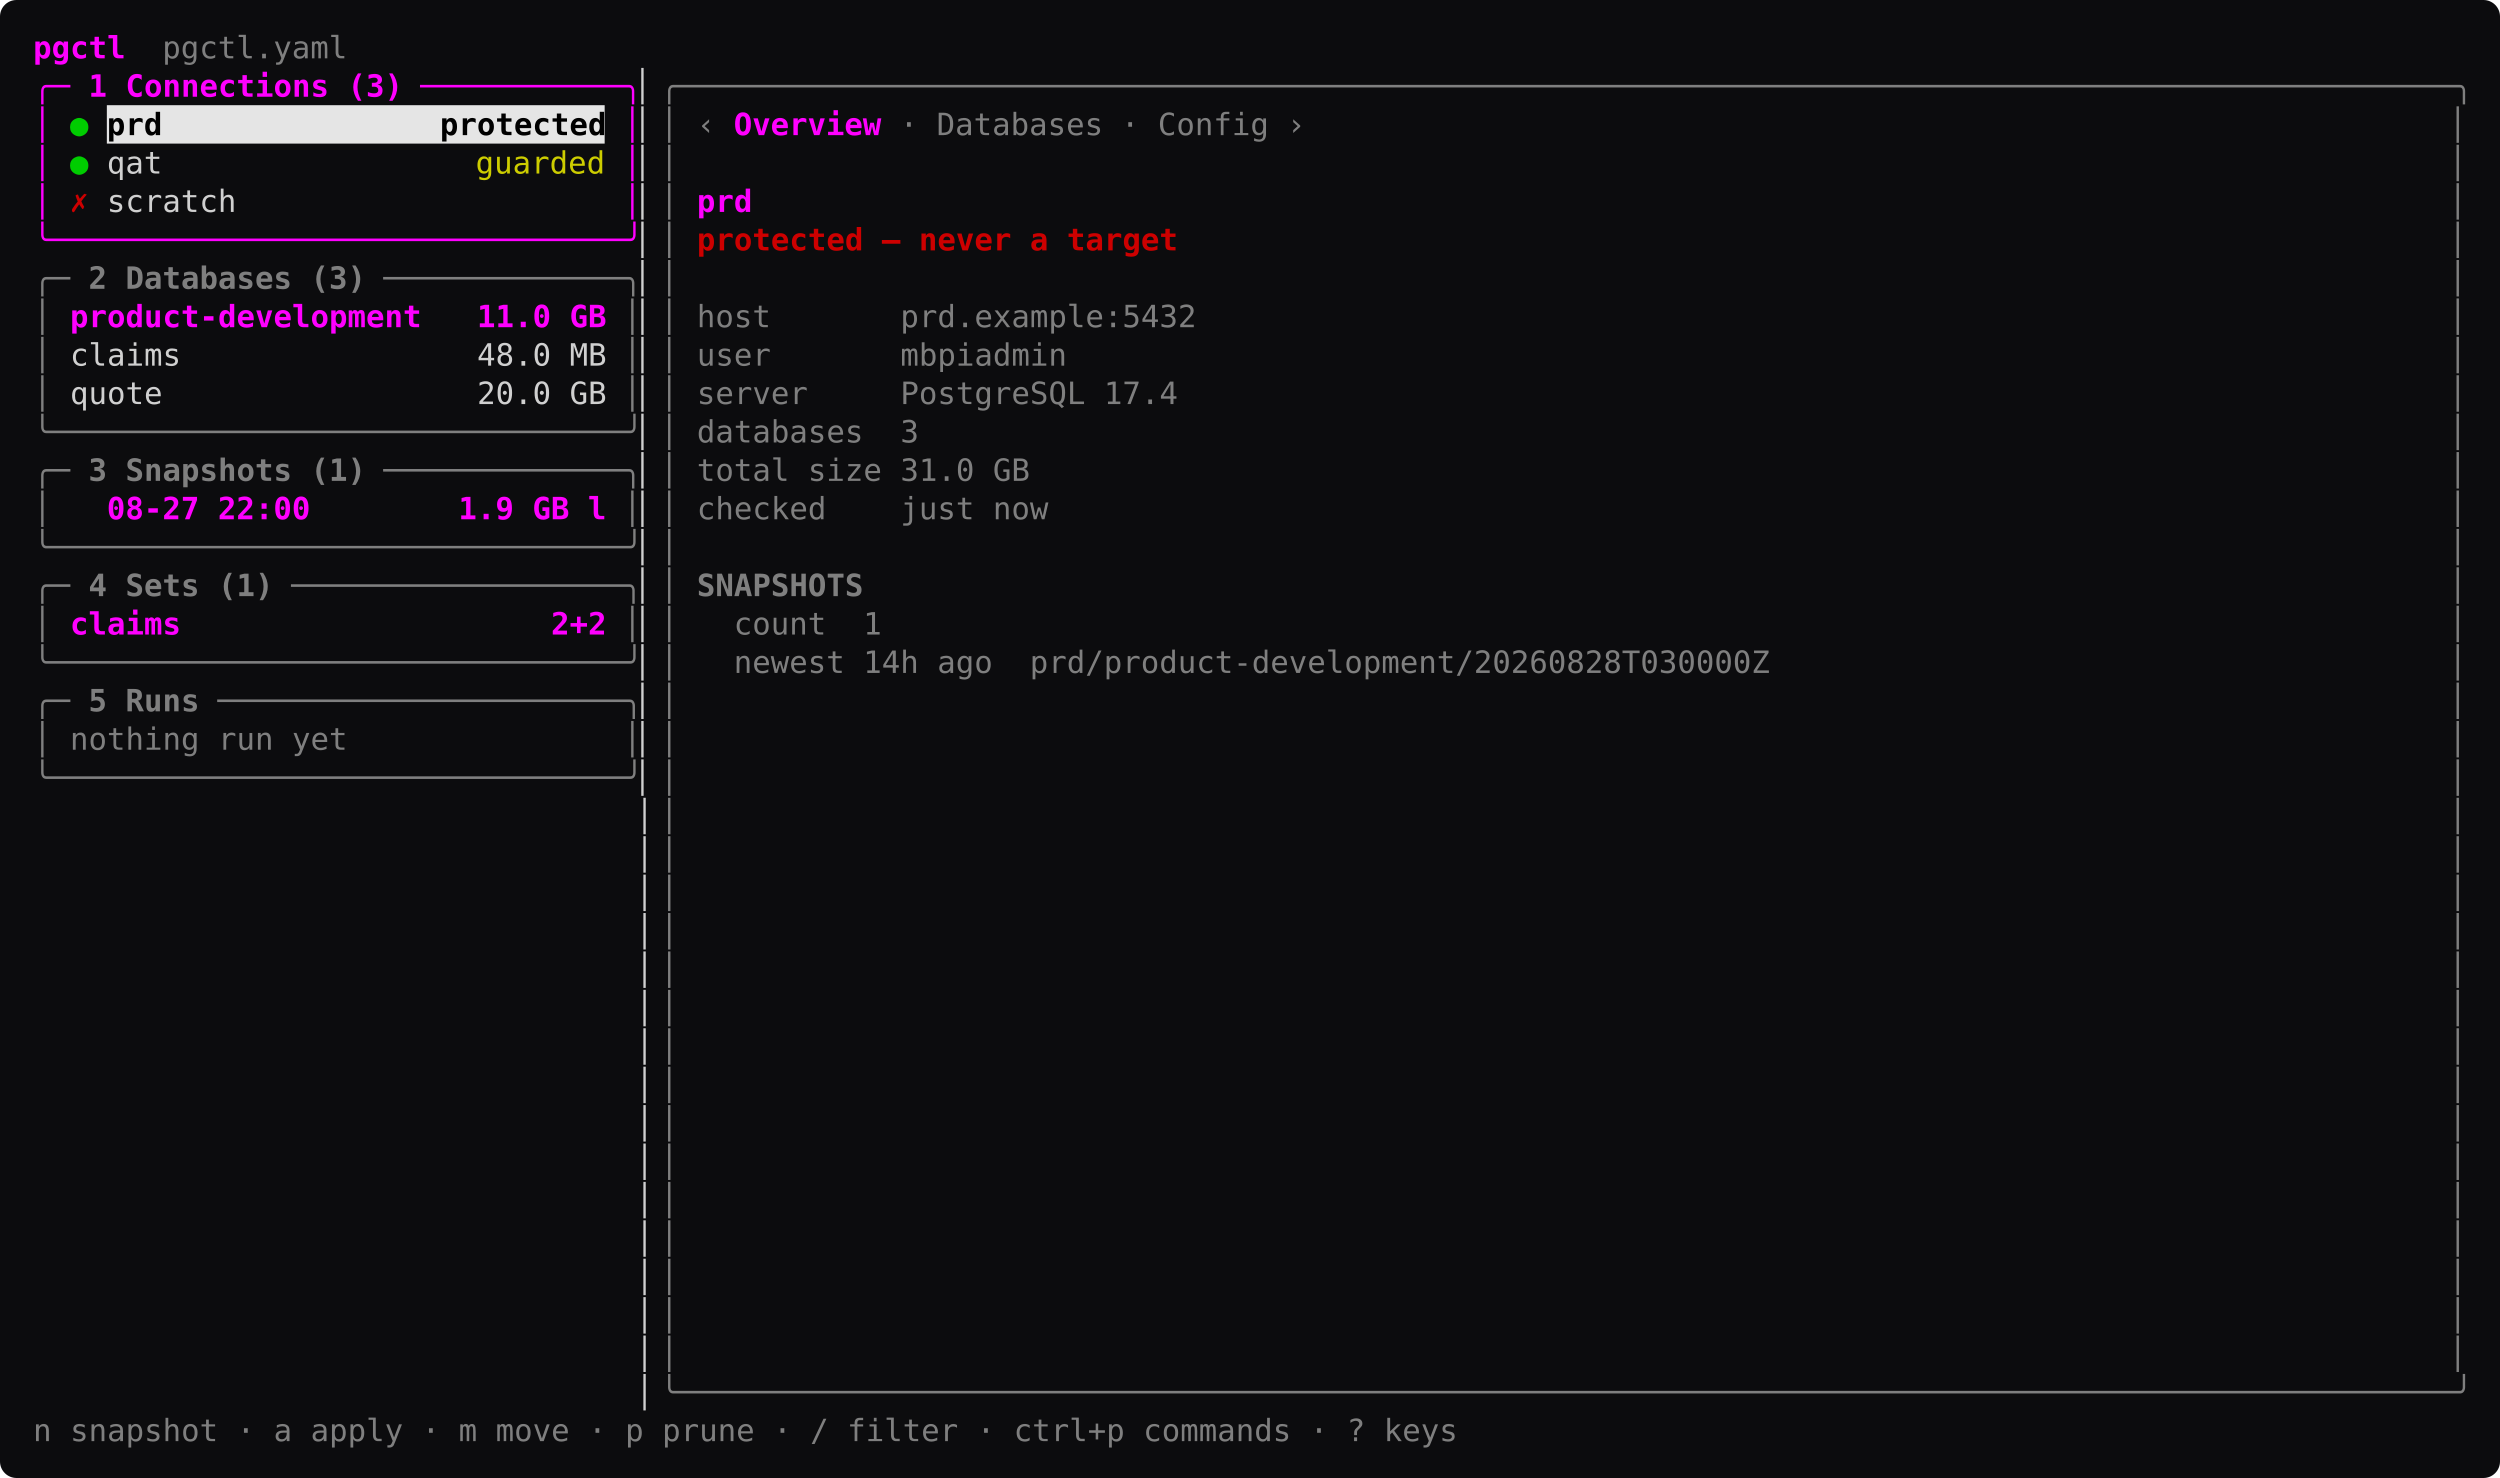
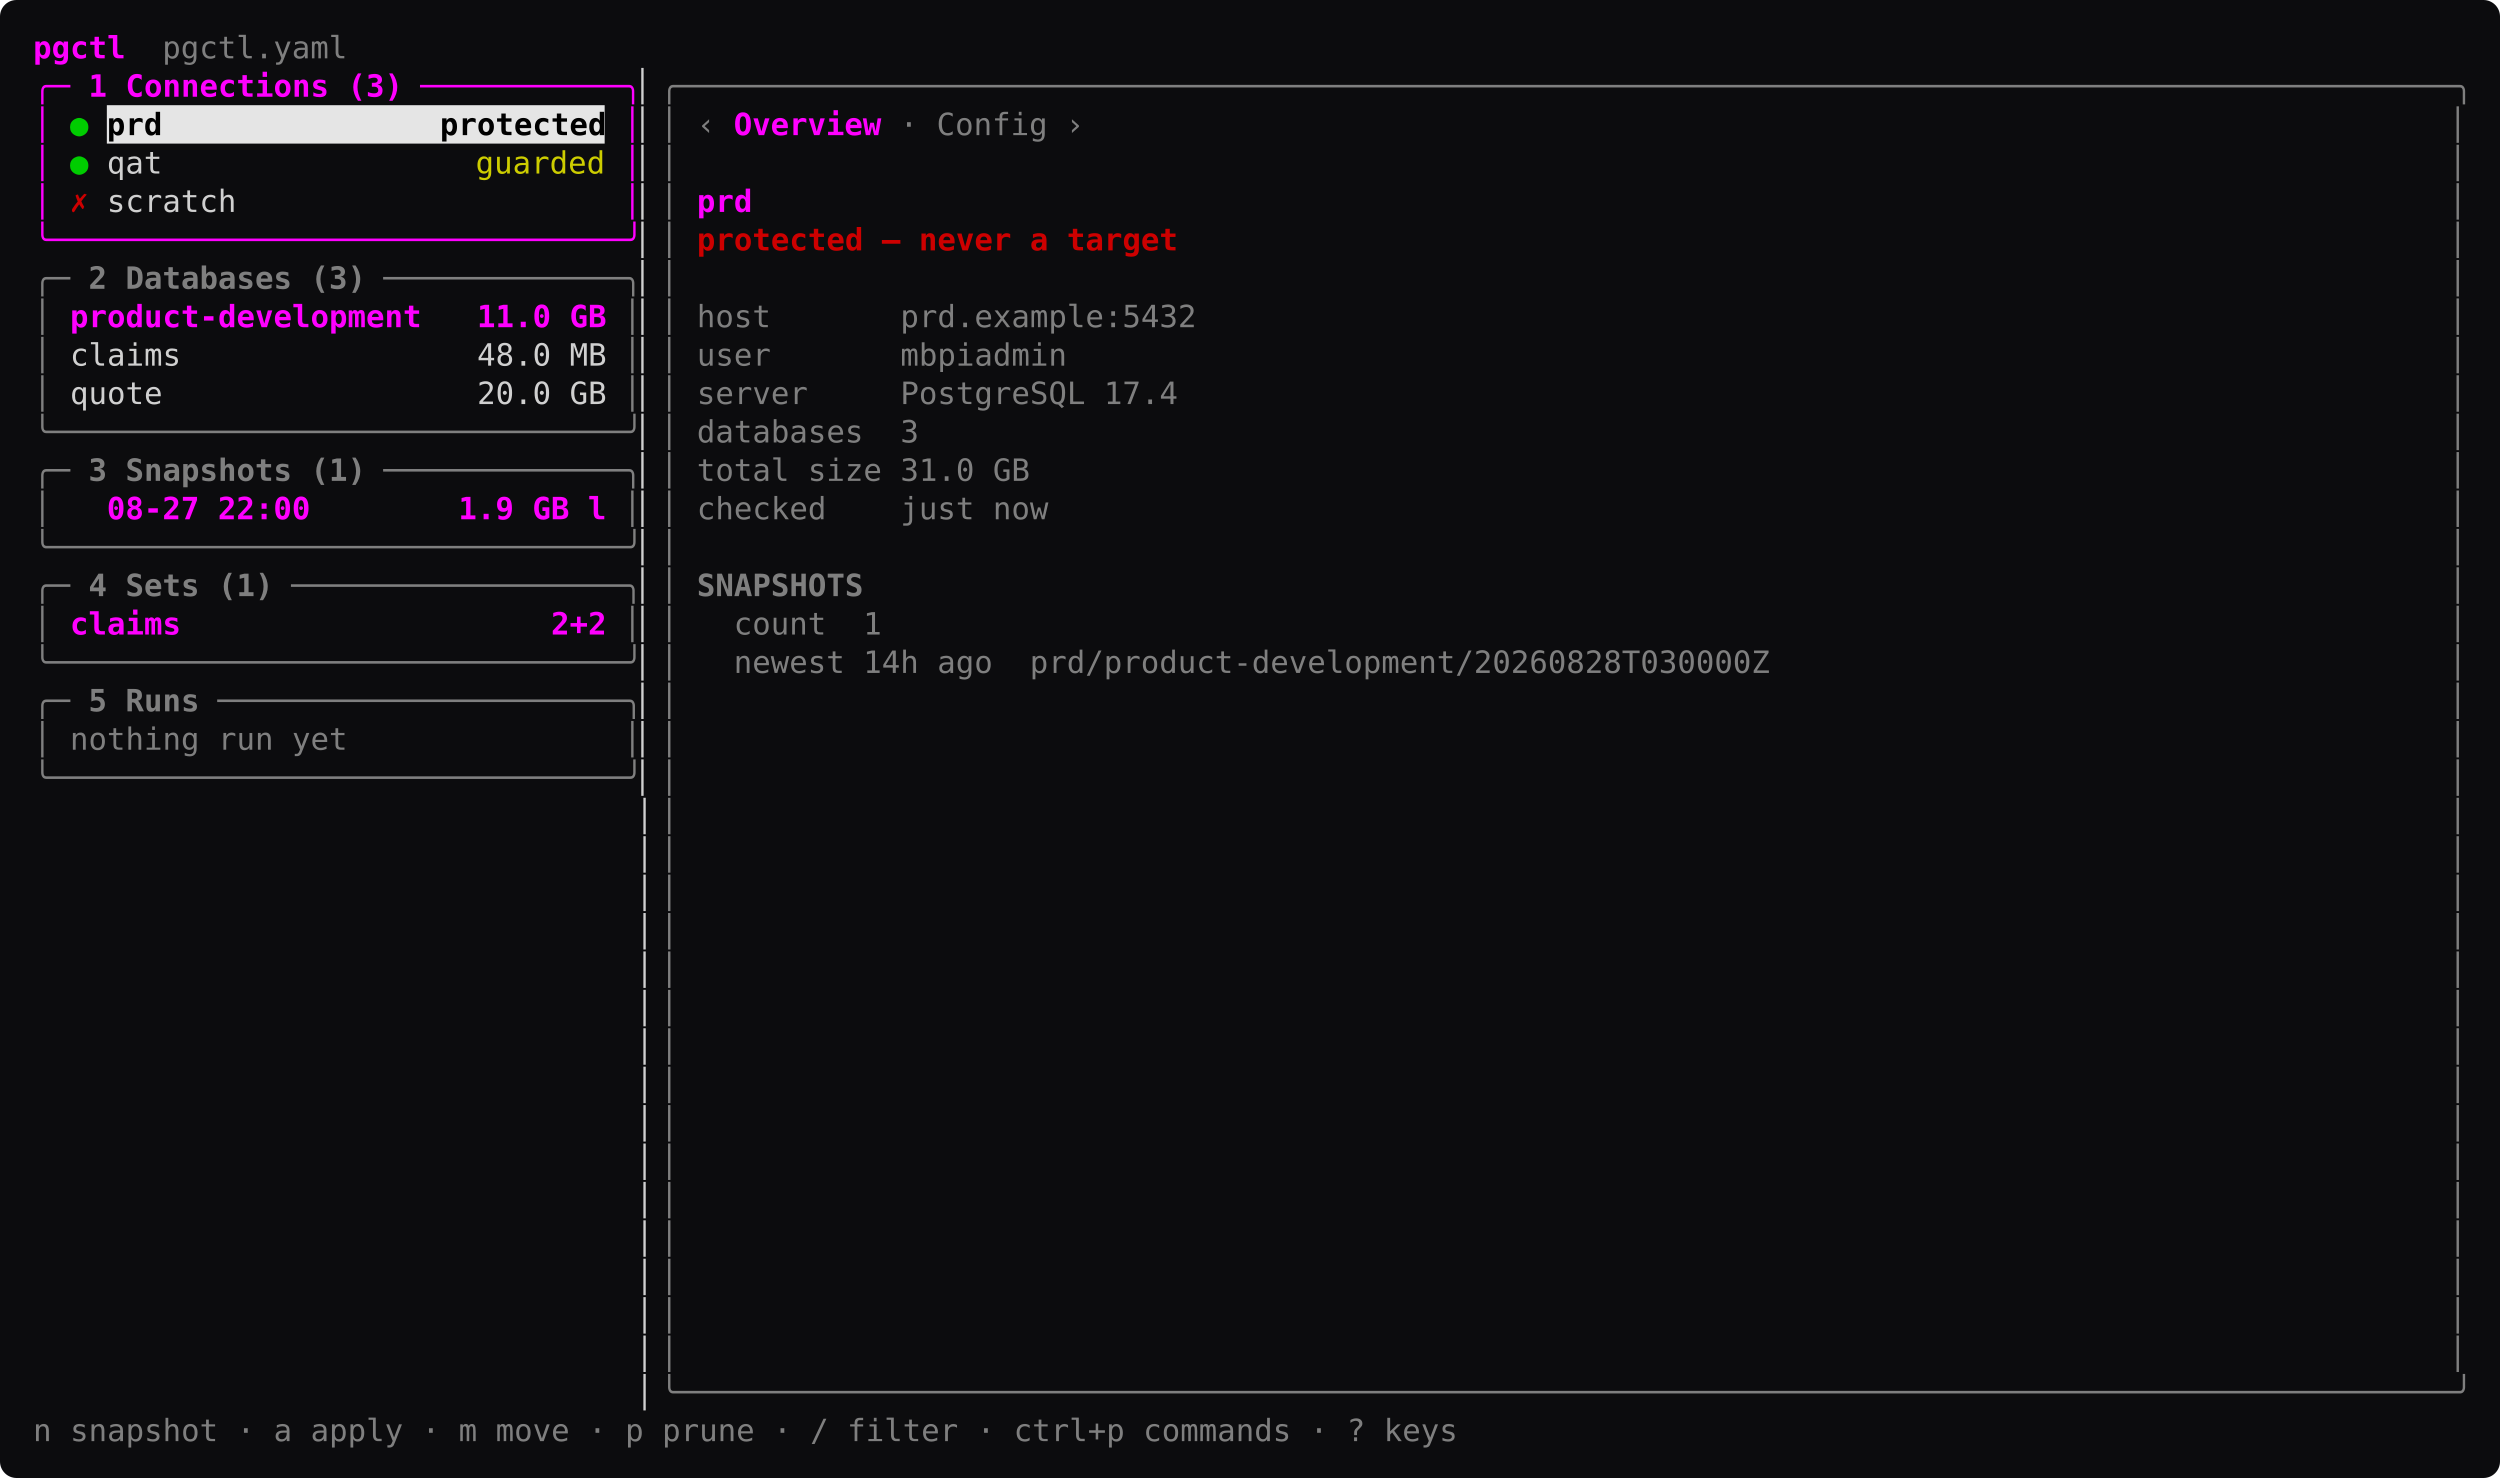
<svg xmlns="http://www.w3.org/2000/svg" width="1057.6" height="625.25" viewBox="0 0 1057.6 625.25" font-family="ui-monospace, 'SF Mono', SFMono-Regular, Menlo, Consolas, 'DejaVu Sans Mono', monospace" font-size="13" role="img">
  <rect width="1057.6" height="625.25" rx="7" fill="#0c0c0e" />
  <rect x="45.2" y="44.5" width="210.6" height="16.25" fill="#e5e5e5" />
  <text x="14" y="24.68" textLength="39" lengthAdjust="spacing" fill="#ff00ff" font-weight="600" xml:space="preserve">pgctl</text>
  <text x="53" y="24.68" textLength="93.6" lengthAdjust="spacing" fill="#7f7f7f" xml:space="preserve">  pgctl.yaml</text>
  <text x="14" y="40.92" textLength="15.6" lengthAdjust="spacing" fill="#ff00ff" xml:space="preserve">╭─</text>
  <text x="29.6" y="40.92" textLength="140.4" lengthAdjust="spacing" fill="#ff00ff" font-weight="600" xml:space="preserve"> 1 Connections (3)</text>
  <text x="177.8" y="40.92" textLength="93.6" lengthAdjust="spacing" fill="#ff00ff" xml:space="preserve">───────────╮</text>
  <text x="271.4" y="40.92" textLength="7.8" lengthAdjust="spacing" fill="#d0d0d0" xml:space="preserve">▏</text>
  <text x="279.2" y="40.92" textLength="764.4" lengthAdjust="spacing" fill="#7f7f7f" xml:space="preserve">╭────────────────────────────────────────────────────────────────────────────────────────────────╮</text>
  <text x="14" y="57.17" textLength="7.8" lengthAdjust="spacing" fill="#ff00ff" xml:space="preserve">│</text>
  <text x="29.6" y="57.17" textLength="7.8" lengthAdjust="spacing" fill="#00cd00" xml:space="preserve">●</text>
  <text x="45.2" y="57.17" textLength="210.6" lengthAdjust="spacing" fill="#000000" font-weight="600" xml:space="preserve">prd               protected</text>
  <text x="263.6" y="57.17" textLength="7.8" lengthAdjust="spacing" fill="#ff00ff" xml:space="preserve">│</text>
  <text x="271.4" y="57.17" textLength="7.8" lengthAdjust="spacing" fill="#d0d0d0" xml:space="preserve">▏</text>
  <text x="279.2" y="57.17" textLength="7.8" lengthAdjust="spacing" fill="#7f7f7f" xml:space="preserve">│</text>
  <text x="294.8" y="57.17" textLength="7.8" lengthAdjust="spacing" fill="#7f7f7f" xml:space="preserve">‹</text>
  <text x="310.4" y="57.17" textLength="7.8" lengthAdjust="spacing" fill="#ff00ff" font-weight="600" xml:space="preserve">O</text>
  <text x="318.2" y="57.17" textLength="7.8" lengthAdjust="spacing" fill="#ff00ff" font-weight="600" xml:space="preserve">v</text>
  <text x="326" y="57.17" textLength="7.8" lengthAdjust="spacing" fill="#ff00ff" font-weight="600" xml:space="preserve">e</text>
  <text x="333.8" y="57.17" textLength="7.8" lengthAdjust="spacing" fill="#ff00ff" font-weight="600" xml:space="preserve">r</text>
  <text x="341.6" y="57.17" textLength="7.8" lengthAdjust="spacing" fill="#ff00ff" font-weight="600" xml:space="preserve">v</text>
  <text x="349.4" y="57.17" textLength="7.8" lengthAdjust="spacing" fill="#ff00ff" font-weight="600" xml:space="preserve">i</text>
  <text x="357.2" y="57.17" textLength="7.8" lengthAdjust="spacing" fill="#ff00ff" font-weight="600" xml:space="preserve">e</text>
  <text x="365" y="57.17" textLength="7.8" lengthAdjust="spacing" fill="#ff00ff" font-weight="600" xml:space="preserve">w</text>
  <text x="380.6" y="57.17" textLength="7.8" lengthAdjust="spacing" fill="#7f7f7f" xml:space="preserve">·</text>
-   <text x="388.4" y="57.17" textLength="78" lengthAdjust="spacing" fill="#7f7f7f" xml:space="preserve"> Databases</text>
-   <text x="474.2" y="57.17" textLength="7.8" lengthAdjust="spacing" fill="#7f7f7f" xml:space="preserve">·</text>
-   <text x="482" y="57.17" textLength="54.6" lengthAdjust="spacing" fill="#7f7f7f" xml:space="preserve"> Config</text>
-   <text x="544.4" y="57.17" textLength="7.8" lengthAdjust="spacing" fill="#7f7f7f" xml:space="preserve">›</text>
+   <text x="388.4" y="57.17" textLength="54.6" lengthAdjust="spacing" fill="#7f7f7f" xml:space="preserve"> Config</text>
+   <text x="450.8" y="57.17" textLength="7.8" lengthAdjust="spacing" fill="#7f7f7f" xml:space="preserve">›</text>
  <text x="1035.8" y="57.17" textLength="7.8" lengthAdjust="spacing" fill="#7f7f7f" xml:space="preserve">│</text>
  <text x="14" y="73.42" textLength="7.8" lengthAdjust="spacing" fill="#ff00ff" xml:space="preserve">│</text>
  <text x="29.6" y="73.42" textLength="7.8" lengthAdjust="spacing" fill="#00cd00" xml:space="preserve">●</text>
  <text x="45.2" y="73.42" textLength="23.4" lengthAdjust="spacing" fill="#d0d0d0" xml:space="preserve">qat</text>
  <text x="201.2" y="73.42" textLength="54.6" lengthAdjust="spacing" fill="#cdcd00" xml:space="preserve">guarded</text>
  <text x="263.6" y="73.42" textLength="7.8" lengthAdjust="spacing" fill="#ff00ff" xml:space="preserve">│</text>
  <text x="271.4" y="73.42" textLength="7.8" lengthAdjust="spacing" fill="#d0d0d0" xml:space="preserve">▏</text>
  <text x="279.2" y="73.42" textLength="7.8" lengthAdjust="spacing" fill="#7f7f7f" xml:space="preserve">│</text>
  <text x="1035.8" y="73.42" textLength="7.8" lengthAdjust="spacing" fill="#7f7f7f" xml:space="preserve">│</text>
  <text x="14" y="89.67" textLength="7.8" lengthAdjust="spacing" fill="#ff00ff" xml:space="preserve">│</text>
  <text x="29.6" y="89.67" textLength="7.8" lengthAdjust="spacing" fill="#cd0000" font-weight="600" xml:space="preserve">✗</text>
  <text x="45.2" y="89.67" textLength="54.6" lengthAdjust="spacing" fill="#d0d0d0" xml:space="preserve">scratch</text>
  <text x="263.6" y="89.67" textLength="7.8" lengthAdjust="spacing" fill="#ff00ff" xml:space="preserve">│</text>
  <text x="271.4" y="89.67" textLength="7.8" lengthAdjust="spacing" fill="#d0d0d0" xml:space="preserve">▏</text>
  <text x="279.2" y="89.67" textLength="7.8" lengthAdjust="spacing" fill="#7f7f7f" xml:space="preserve">│</text>
  <text x="294.8" y="89.67" textLength="23.4" lengthAdjust="spacing" fill="#ff00ff" font-weight="600" xml:space="preserve">prd</text>
  <text x="1035.8" y="89.67" textLength="7.8" lengthAdjust="spacing" fill="#7f7f7f" xml:space="preserve">│</text>
  <text x="14" y="105.92" textLength="257.4" lengthAdjust="spacing" fill="#ff00ff" xml:space="preserve">╰───────────────────────────────╯</text>
  <text x="271.4" y="105.92" textLength="7.8" lengthAdjust="spacing" fill="#d0d0d0" xml:space="preserve">▏</text>
  <text x="279.2" y="105.92" textLength="7.8" lengthAdjust="spacing" fill="#7f7f7f" xml:space="preserve">│</text>
  <text x="294.8" y="105.92" textLength="202.8" lengthAdjust="spacing" fill="#cd0000" font-weight="600" xml:space="preserve">protected — never a target</text>
  <text x="1035.8" y="105.92" textLength="7.8" lengthAdjust="spacing" fill="#7f7f7f" xml:space="preserve">│</text>
  <text x="14" y="122.17" textLength="15.6" lengthAdjust="spacing" fill="#7f7f7f" xml:space="preserve">╭─</text>
  <text x="29.6" y="122.17" textLength="124.8" lengthAdjust="spacing" fill="#7f7f7f" font-weight="600" xml:space="preserve"> 2 Databases (3)</text>
  <text x="162.2" y="122.17" textLength="109.2" lengthAdjust="spacing" fill="#7f7f7f" xml:space="preserve">─────────────╮</text>
  <text x="271.4" y="122.17" textLength="7.8" lengthAdjust="spacing" fill="#d0d0d0" xml:space="preserve">▏</text>
  <text x="279.2" y="122.17" textLength="7.8" lengthAdjust="spacing" fill="#7f7f7f" xml:space="preserve">│</text>
  <text x="1035.8" y="122.17" textLength="7.8" lengthAdjust="spacing" fill="#7f7f7f" xml:space="preserve">│</text>
  <text x="14" y="138.43" textLength="7.8" lengthAdjust="spacing" fill="#7f7f7f" xml:space="preserve">│</text>
  <text x="29.6" y="138.43" textLength="226.2" lengthAdjust="spacing" fill="#ff00ff" font-weight="600" xml:space="preserve">product-development   11.0 GB</text>
  <text x="263.6" y="138.43" textLength="7.8" lengthAdjust="spacing" fill="#7f7f7f" xml:space="preserve">│</text>
  <text x="271.4" y="138.43" textLength="7.8" lengthAdjust="spacing" fill="#d0d0d0" xml:space="preserve">▏</text>
  <text x="279.2" y="138.43" textLength="7.8" lengthAdjust="spacing" fill="#7f7f7f" xml:space="preserve">│</text>
  <text x="294.8" y="138.43" textLength="210.6" lengthAdjust="spacing" fill="#7f7f7f" xml:space="preserve">host       prd.example:5432</text>
  <text x="1035.8" y="138.43" textLength="7.8" lengthAdjust="spacing" fill="#7f7f7f" xml:space="preserve">│</text>
  <text x="14" y="154.68" textLength="7.8" lengthAdjust="spacing" fill="#7f7f7f" xml:space="preserve">│</text>
  <text x="21.8" y="154.68" textLength="234" lengthAdjust="spacing" fill="#d0d0d0" xml:space="preserve"> claims                48.0 MB</text>
  <text x="263.6" y="154.68" textLength="7.8" lengthAdjust="spacing" fill="#7f7f7f" xml:space="preserve">│</text>
  <text x="271.4" y="154.68" textLength="7.8" lengthAdjust="spacing" fill="#d0d0d0" xml:space="preserve">▏</text>
  <text x="279.2" y="154.68" textLength="7.8" lengthAdjust="spacing" fill="#7f7f7f" xml:space="preserve">│</text>
  <text x="294.8" y="154.68" textLength="156" lengthAdjust="spacing" fill="#7f7f7f" xml:space="preserve">user       mbpiadmin</text>
  <text x="1035.8" y="154.68" textLength="7.8" lengthAdjust="spacing" fill="#7f7f7f" xml:space="preserve">│</text>
  <text x="14" y="170.93" textLength="7.8" lengthAdjust="spacing" fill="#7f7f7f" xml:space="preserve">│</text>
  <text x="21.8" y="170.93" textLength="234" lengthAdjust="spacing" fill="#d0d0d0" xml:space="preserve"> quote                 20.0 GB</text>
  <text x="263.6" y="170.93" textLength="7.8" lengthAdjust="spacing" fill="#7f7f7f" xml:space="preserve">│</text>
  <text x="271.4" y="170.93" textLength="7.8" lengthAdjust="spacing" fill="#d0d0d0" xml:space="preserve">▏</text>
  <text x="279.2" y="170.93" textLength="7.8" lengthAdjust="spacing" fill="#7f7f7f" xml:space="preserve">│</text>
  <text x="294.8" y="170.93" textLength="202.8" lengthAdjust="spacing" fill="#7f7f7f" xml:space="preserve">server     PostgreSQL 17.4</text>
  <text x="1035.8" y="170.93" textLength="7.8" lengthAdjust="spacing" fill="#7f7f7f" xml:space="preserve">│</text>
  <text x="14" y="187.18" textLength="257.4" lengthAdjust="spacing" fill="#7f7f7f" xml:space="preserve">╰───────────────────────────────╯</text>
  <text x="271.4" y="187.18" textLength="7.8" lengthAdjust="spacing" fill="#d0d0d0" xml:space="preserve">▏</text>
  <text x="279.2" y="187.18" textLength="7.8" lengthAdjust="spacing" fill="#7f7f7f" xml:space="preserve">│</text>
  <text x="294.8" y="187.18" textLength="93.6" lengthAdjust="spacing" fill="#7f7f7f" xml:space="preserve">databases  3</text>
  <text x="1035.8" y="187.18" textLength="7.8" lengthAdjust="spacing" fill="#7f7f7f" xml:space="preserve">│</text>
  <text x="14" y="203.43" textLength="15.6" lengthAdjust="spacing" fill="#7f7f7f" xml:space="preserve">╭─</text>
  <text x="29.6" y="203.43" textLength="124.8" lengthAdjust="spacing" fill="#7f7f7f" font-weight="600" xml:space="preserve"> 3 Snapshots (1)</text>
  <text x="162.2" y="203.43" textLength="109.2" lengthAdjust="spacing" fill="#7f7f7f" xml:space="preserve">─────────────╮</text>
  <text x="271.4" y="203.43" textLength="7.8" lengthAdjust="spacing" fill="#d0d0d0" xml:space="preserve">▏</text>
  <text x="279.2" y="203.43" textLength="7.8" lengthAdjust="spacing" fill="#7f7f7f" xml:space="preserve">│</text>
  <text x="294.8" y="203.43" textLength="140.4" lengthAdjust="spacing" fill="#7f7f7f" xml:space="preserve">total size 31.0 GB</text>
  <text x="1035.8" y="203.43" textLength="7.8" lengthAdjust="spacing" fill="#7f7f7f" xml:space="preserve">│</text>
  <text x="14" y="219.68" textLength="7.8" lengthAdjust="spacing" fill="#7f7f7f" xml:space="preserve">│</text>
  <text x="45.2" y="219.68" textLength="210.6" lengthAdjust="spacing" fill="#ff00ff" font-weight="600" xml:space="preserve">08-27 22:00        1.9 GB l</text>
  <text x="263.6" y="219.68" textLength="7.8" lengthAdjust="spacing" fill="#7f7f7f" xml:space="preserve">│</text>
  <text x="271.4" y="219.68" textLength="7.8" lengthAdjust="spacing" fill="#d0d0d0" xml:space="preserve">▏</text>
  <text x="279.2" y="219.68" textLength="7.8" lengthAdjust="spacing" fill="#7f7f7f" xml:space="preserve">│</text>
  <text x="294.8" y="219.68" textLength="148.2" lengthAdjust="spacing" fill="#7f7f7f" xml:space="preserve">checked    just now</text>
  <text x="1035.8" y="219.68" textLength="7.8" lengthAdjust="spacing" fill="#7f7f7f" xml:space="preserve">│</text>
  <text x="14" y="235.93" textLength="257.4" lengthAdjust="spacing" fill="#7f7f7f" xml:space="preserve">╰───────────────────────────────╯</text>
  <text x="271.4" y="235.93" textLength="7.8" lengthAdjust="spacing" fill="#d0d0d0" xml:space="preserve">▏</text>
  <text x="279.2" y="235.93" textLength="7.8" lengthAdjust="spacing" fill="#7f7f7f" xml:space="preserve">│</text>
  <text x="1035.8" y="235.93" textLength="7.8" lengthAdjust="spacing" fill="#7f7f7f" xml:space="preserve">│</text>
  <text x="14" y="252.18" textLength="15.6" lengthAdjust="spacing" fill="#7f7f7f" xml:space="preserve">╭─</text>
  <text x="29.6" y="252.18" textLength="85.8" lengthAdjust="spacing" fill="#7f7f7f" font-weight="600" xml:space="preserve"> 4 Sets (1)</text>
  <text x="123.2" y="252.18" textLength="148.2" lengthAdjust="spacing" fill="#7f7f7f" xml:space="preserve">──────────────────╮</text>
  <text x="271.4" y="252.18" textLength="7.8" lengthAdjust="spacing" fill="#d0d0d0" xml:space="preserve">▏</text>
  <text x="279.2" y="252.18" textLength="7.8" lengthAdjust="spacing" fill="#7f7f7f" xml:space="preserve">│</text>
  <text x="294.8" y="252.18" textLength="70.2" lengthAdjust="spacing" fill="#7f7f7f" font-weight="600" xml:space="preserve">SNAPSHOTS</text>
  <text x="1035.8" y="252.18" textLength="7.8" lengthAdjust="spacing" fill="#7f7f7f" xml:space="preserve">│</text>
  <text x="14" y="268.43" textLength="7.8" lengthAdjust="spacing" fill="#7f7f7f" xml:space="preserve">│</text>
  <text x="29.6" y="268.43" textLength="226.2" lengthAdjust="spacing" fill="#ff00ff" font-weight="600" xml:space="preserve">claims                    2+2</text>
  <text x="263.6" y="268.43" textLength="7.8" lengthAdjust="spacing" fill="#7f7f7f" xml:space="preserve">│</text>
  <text x="271.4" y="268.43" textLength="7.8" lengthAdjust="spacing" fill="#d0d0d0" xml:space="preserve">▏</text>
  <text x="279.2" y="268.43" textLength="7.8" lengthAdjust="spacing" fill="#7f7f7f" xml:space="preserve">│</text>
  <text x="310.4" y="268.43" textLength="62.4" lengthAdjust="spacing" fill="#7f7f7f" xml:space="preserve">count  1</text>
  <text x="1035.8" y="268.43" textLength="7.8" lengthAdjust="spacing" fill="#7f7f7f" xml:space="preserve">│</text>
  <text x="14" y="284.68" textLength="257.4" lengthAdjust="spacing" fill="#7f7f7f" xml:space="preserve">╰───────────────────────────────╯</text>
  <text x="271.4" y="284.68" textLength="7.8" lengthAdjust="spacing" fill="#d0d0d0" xml:space="preserve">▏</text>
  <text x="279.2" y="284.68" textLength="7.8" lengthAdjust="spacing" fill="#7f7f7f" xml:space="preserve">│</text>
  <text x="310.4" y="284.68" textLength="436.8" lengthAdjust="spacing" fill="#7f7f7f" xml:space="preserve">newest 14h ago  prd/product-development/20260828T030000Z</text>
  <text x="1035.8" y="284.68" textLength="7.8" lengthAdjust="spacing" fill="#7f7f7f" xml:space="preserve">│</text>
  <text x="14" y="300.93" textLength="15.6" lengthAdjust="spacing" fill="#7f7f7f" xml:space="preserve">╭─</text>
  <text x="29.6" y="300.93" textLength="54.6" lengthAdjust="spacing" fill="#7f7f7f" font-weight="600" xml:space="preserve"> 5 Runs</text>
  <text x="92" y="300.93" textLength="179.4" lengthAdjust="spacing" fill="#7f7f7f" xml:space="preserve">──────────────────────╮</text>
  <text x="271.4" y="300.93" textLength="7.8" lengthAdjust="spacing" fill="#d0d0d0" xml:space="preserve">▏</text>
  <text x="279.2" y="300.93" textLength="7.8" lengthAdjust="spacing" fill="#7f7f7f" xml:space="preserve">│</text>
  <text x="1035.8" y="300.93" textLength="7.8" lengthAdjust="spacing" fill="#7f7f7f" xml:space="preserve">│</text>
  <text x="14" y="317.18" textLength="7.8" lengthAdjust="spacing" fill="#7f7f7f" xml:space="preserve">│</text>
  <text x="29.6" y="317.18" textLength="117" lengthAdjust="spacing" fill="#7f7f7f" xml:space="preserve">nothing run yet</text>
  <text x="263.6" y="317.18" textLength="7.8" lengthAdjust="spacing" fill="#7f7f7f" xml:space="preserve">│</text>
  <text x="271.4" y="317.18" textLength="7.8" lengthAdjust="spacing" fill="#d0d0d0" xml:space="preserve">▏</text>
  <text x="279.2" y="317.18" textLength="7.8" lengthAdjust="spacing" fill="#7f7f7f" xml:space="preserve">│</text>
  <text x="1035.8" y="317.18" textLength="7.8" lengthAdjust="spacing" fill="#7f7f7f" xml:space="preserve">│</text>
  <text x="14" y="333.43" textLength="257.4" lengthAdjust="spacing" fill="#7f7f7f" xml:space="preserve">╰───────────────────────────────╯</text>
  <text x="271.4" y="333.43" textLength="7.8" lengthAdjust="spacing" fill="#d0d0d0" xml:space="preserve">▏</text>
  <text x="279.2" y="333.43" textLength="7.8" lengthAdjust="spacing" fill="#7f7f7f" xml:space="preserve">│</text>
  <text x="1035.8" y="333.43" textLength="7.8" lengthAdjust="spacing" fill="#7f7f7f" xml:space="preserve">│</text>
  <text x="14" y="349.68" textLength="265.2" lengthAdjust="spacing" fill="#d0d0d0" xml:space="preserve">                                 ▏</text>
  <text x="279.2" y="349.68" textLength="7.8" lengthAdjust="spacing" fill="#7f7f7f" xml:space="preserve">│</text>
  <text x="1035.8" y="349.68" textLength="7.8" lengthAdjust="spacing" fill="#7f7f7f" xml:space="preserve">│</text>
  <text x="14" y="365.93" textLength="265.2" lengthAdjust="spacing" fill="#d0d0d0" xml:space="preserve">                                 ▏</text>
  <text x="279.2" y="365.93" textLength="7.8" lengthAdjust="spacing" fill="#7f7f7f" xml:space="preserve">│</text>
  <text x="1035.8" y="365.93" textLength="7.8" lengthAdjust="spacing" fill="#7f7f7f" xml:space="preserve">│</text>
  <text x="14" y="382.18" textLength="265.2" lengthAdjust="spacing" fill="#d0d0d0" xml:space="preserve">                                 ▏</text>
  <text x="279.2" y="382.18" textLength="7.8" lengthAdjust="spacing" fill="#7f7f7f" xml:space="preserve">│</text>
  <text x="1035.8" y="382.18" textLength="7.8" lengthAdjust="spacing" fill="#7f7f7f" xml:space="preserve">│</text>
  <text x="14" y="398.43" textLength="265.2" lengthAdjust="spacing" fill="#d0d0d0" xml:space="preserve">                                 ▏</text>
  <text x="279.2" y="398.43" textLength="7.8" lengthAdjust="spacing" fill="#7f7f7f" xml:space="preserve">│</text>
  <text x="1035.8" y="398.43" textLength="7.8" lengthAdjust="spacing" fill="#7f7f7f" xml:space="preserve">│</text>
  <text x="14" y="414.68" textLength="265.2" lengthAdjust="spacing" fill="#d0d0d0" xml:space="preserve">                                 ▏</text>
  <text x="279.2" y="414.68" textLength="7.8" lengthAdjust="spacing" fill="#7f7f7f" xml:space="preserve">│</text>
  <text x="1035.8" y="414.68" textLength="7.8" lengthAdjust="spacing" fill="#7f7f7f" xml:space="preserve">│</text>
  <text x="14" y="430.93" textLength="265.2" lengthAdjust="spacing" fill="#d0d0d0" xml:space="preserve">                                 ▏</text>
  <text x="279.2" y="430.93" textLength="7.8" lengthAdjust="spacing" fill="#7f7f7f" xml:space="preserve">│</text>
  <text x="1035.8" y="430.93" textLength="7.8" lengthAdjust="spacing" fill="#7f7f7f" xml:space="preserve">│</text>
  <text x="14" y="447.18" textLength="265.2" lengthAdjust="spacing" fill="#d0d0d0" xml:space="preserve">                                 ▏</text>
  <text x="279.2" y="447.18" textLength="7.8" lengthAdjust="spacing" fill="#7f7f7f" xml:space="preserve">│</text>
  <text x="1035.8" y="447.18" textLength="7.8" lengthAdjust="spacing" fill="#7f7f7f" xml:space="preserve">│</text>
  <text x="14" y="463.43" textLength="265.2" lengthAdjust="spacing" fill="#d0d0d0" xml:space="preserve">                                 ▏</text>
  <text x="279.2" y="463.43" textLength="7.8" lengthAdjust="spacing" fill="#7f7f7f" xml:space="preserve">│</text>
  <text x="1035.8" y="463.43" textLength="7.8" lengthAdjust="spacing" fill="#7f7f7f" xml:space="preserve">│</text>
  <text x="14" y="479.68" textLength="265.2" lengthAdjust="spacing" fill="#d0d0d0" xml:space="preserve">                                 ▏</text>
  <text x="279.2" y="479.68" textLength="7.8" lengthAdjust="spacing" fill="#7f7f7f" xml:space="preserve">│</text>
  <text x="1035.8" y="479.68" textLength="7.8" lengthAdjust="spacing" fill="#7f7f7f" xml:space="preserve">│</text>
  <text x="14" y="495.93" textLength="265.2" lengthAdjust="spacing" fill="#d0d0d0" xml:space="preserve">                                 ▏</text>
  <text x="279.2" y="495.93" textLength="7.8" lengthAdjust="spacing" fill="#7f7f7f" xml:space="preserve">│</text>
  <text x="1035.8" y="495.93" textLength="7.8" lengthAdjust="spacing" fill="#7f7f7f" xml:space="preserve">│</text>
  <text x="14" y="512.17" textLength="265.2" lengthAdjust="spacing" fill="#d0d0d0" xml:space="preserve">                                 ▏</text>
  <text x="279.2" y="512.17" textLength="7.8" lengthAdjust="spacing" fill="#7f7f7f" xml:space="preserve">│</text>
  <text x="1035.8" y="512.17" textLength="7.8" lengthAdjust="spacing" fill="#7f7f7f" xml:space="preserve">│</text>
  <text x="14" y="528.42" textLength="265.2" lengthAdjust="spacing" fill="#d0d0d0" xml:space="preserve">                                 ▏</text>
  <text x="279.2" y="528.42" textLength="7.8" lengthAdjust="spacing" fill="#7f7f7f" xml:space="preserve">│</text>
  <text x="1035.8" y="528.42" textLength="7.8" lengthAdjust="spacing" fill="#7f7f7f" xml:space="preserve">│</text>
  <text x="14" y="544.67" textLength="265.2" lengthAdjust="spacing" fill="#d0d0d0" xml:space="preserve">                                 ▏</text>
  <text x="279.2" y="544.67" textLength="7.8" lengthAdjust="spacing" fill="#7f7f7f" xml:space="preserve">│</text>
  <text x="1035.8" y="544.67" textLength="7.8" lengthAdjust="spacing" fill="#7f7f7f" xml:space="preserve">│</text>
  <text x="14" y="560.92" textLength="265.2" lengthAdjust="spacing" fill="#d0d0d0" xml:space="preserve">                                 ▏</text>
  <text x="279.2" y="560.92" textLength="7.8" lengthAdjust="spacing" fill="#7f7f7f" xml:space="preserve">│</text>
  <text x="1035.8" y="560.92" textLength="7.8" lengthAdjust="spacing" fill="#7f7f7f" xml:space="preserve">│</text>
  <text x="14" y="577.17" textLength="265.2" lengthAdjust="spacing" fill="#d0d0d0" xml:space="preserve">                                 ▏</text>
  <text x="279.2" y="577.17" textLength="7.8" lengthAdjust="spacing" fill="#7f7f7f" xml:space="preserve">│</text>
  <text x="1035.8" y="577.17" textLength="7.8" lengthAdjust="spacing" fill="#7f7f7f" xml:space="preserve">│</text>
  <text x="14" y="593.42" textLength="265.2" lengthAdjust="spacing" fill="#d0d0d0" xml:space="preserve">                                 ▏</text>
  <text x="279.2" y="593.42" textLength="764.4" lengthAdjust="spacing" fill="#7f7f7f" xml:space="preserve">╰────────────────────────────────────────────────────────────────────────────────────────────────╯</text>
  <text x="14" y="609.67" textLength="600.6" lengthAdjust="spacing" fill="#7f7f7f" xml:space="preserve">n snapshot · a apply · m move · p prune · / filter · ctrl+p commands · ? keys</text>
</svg>
